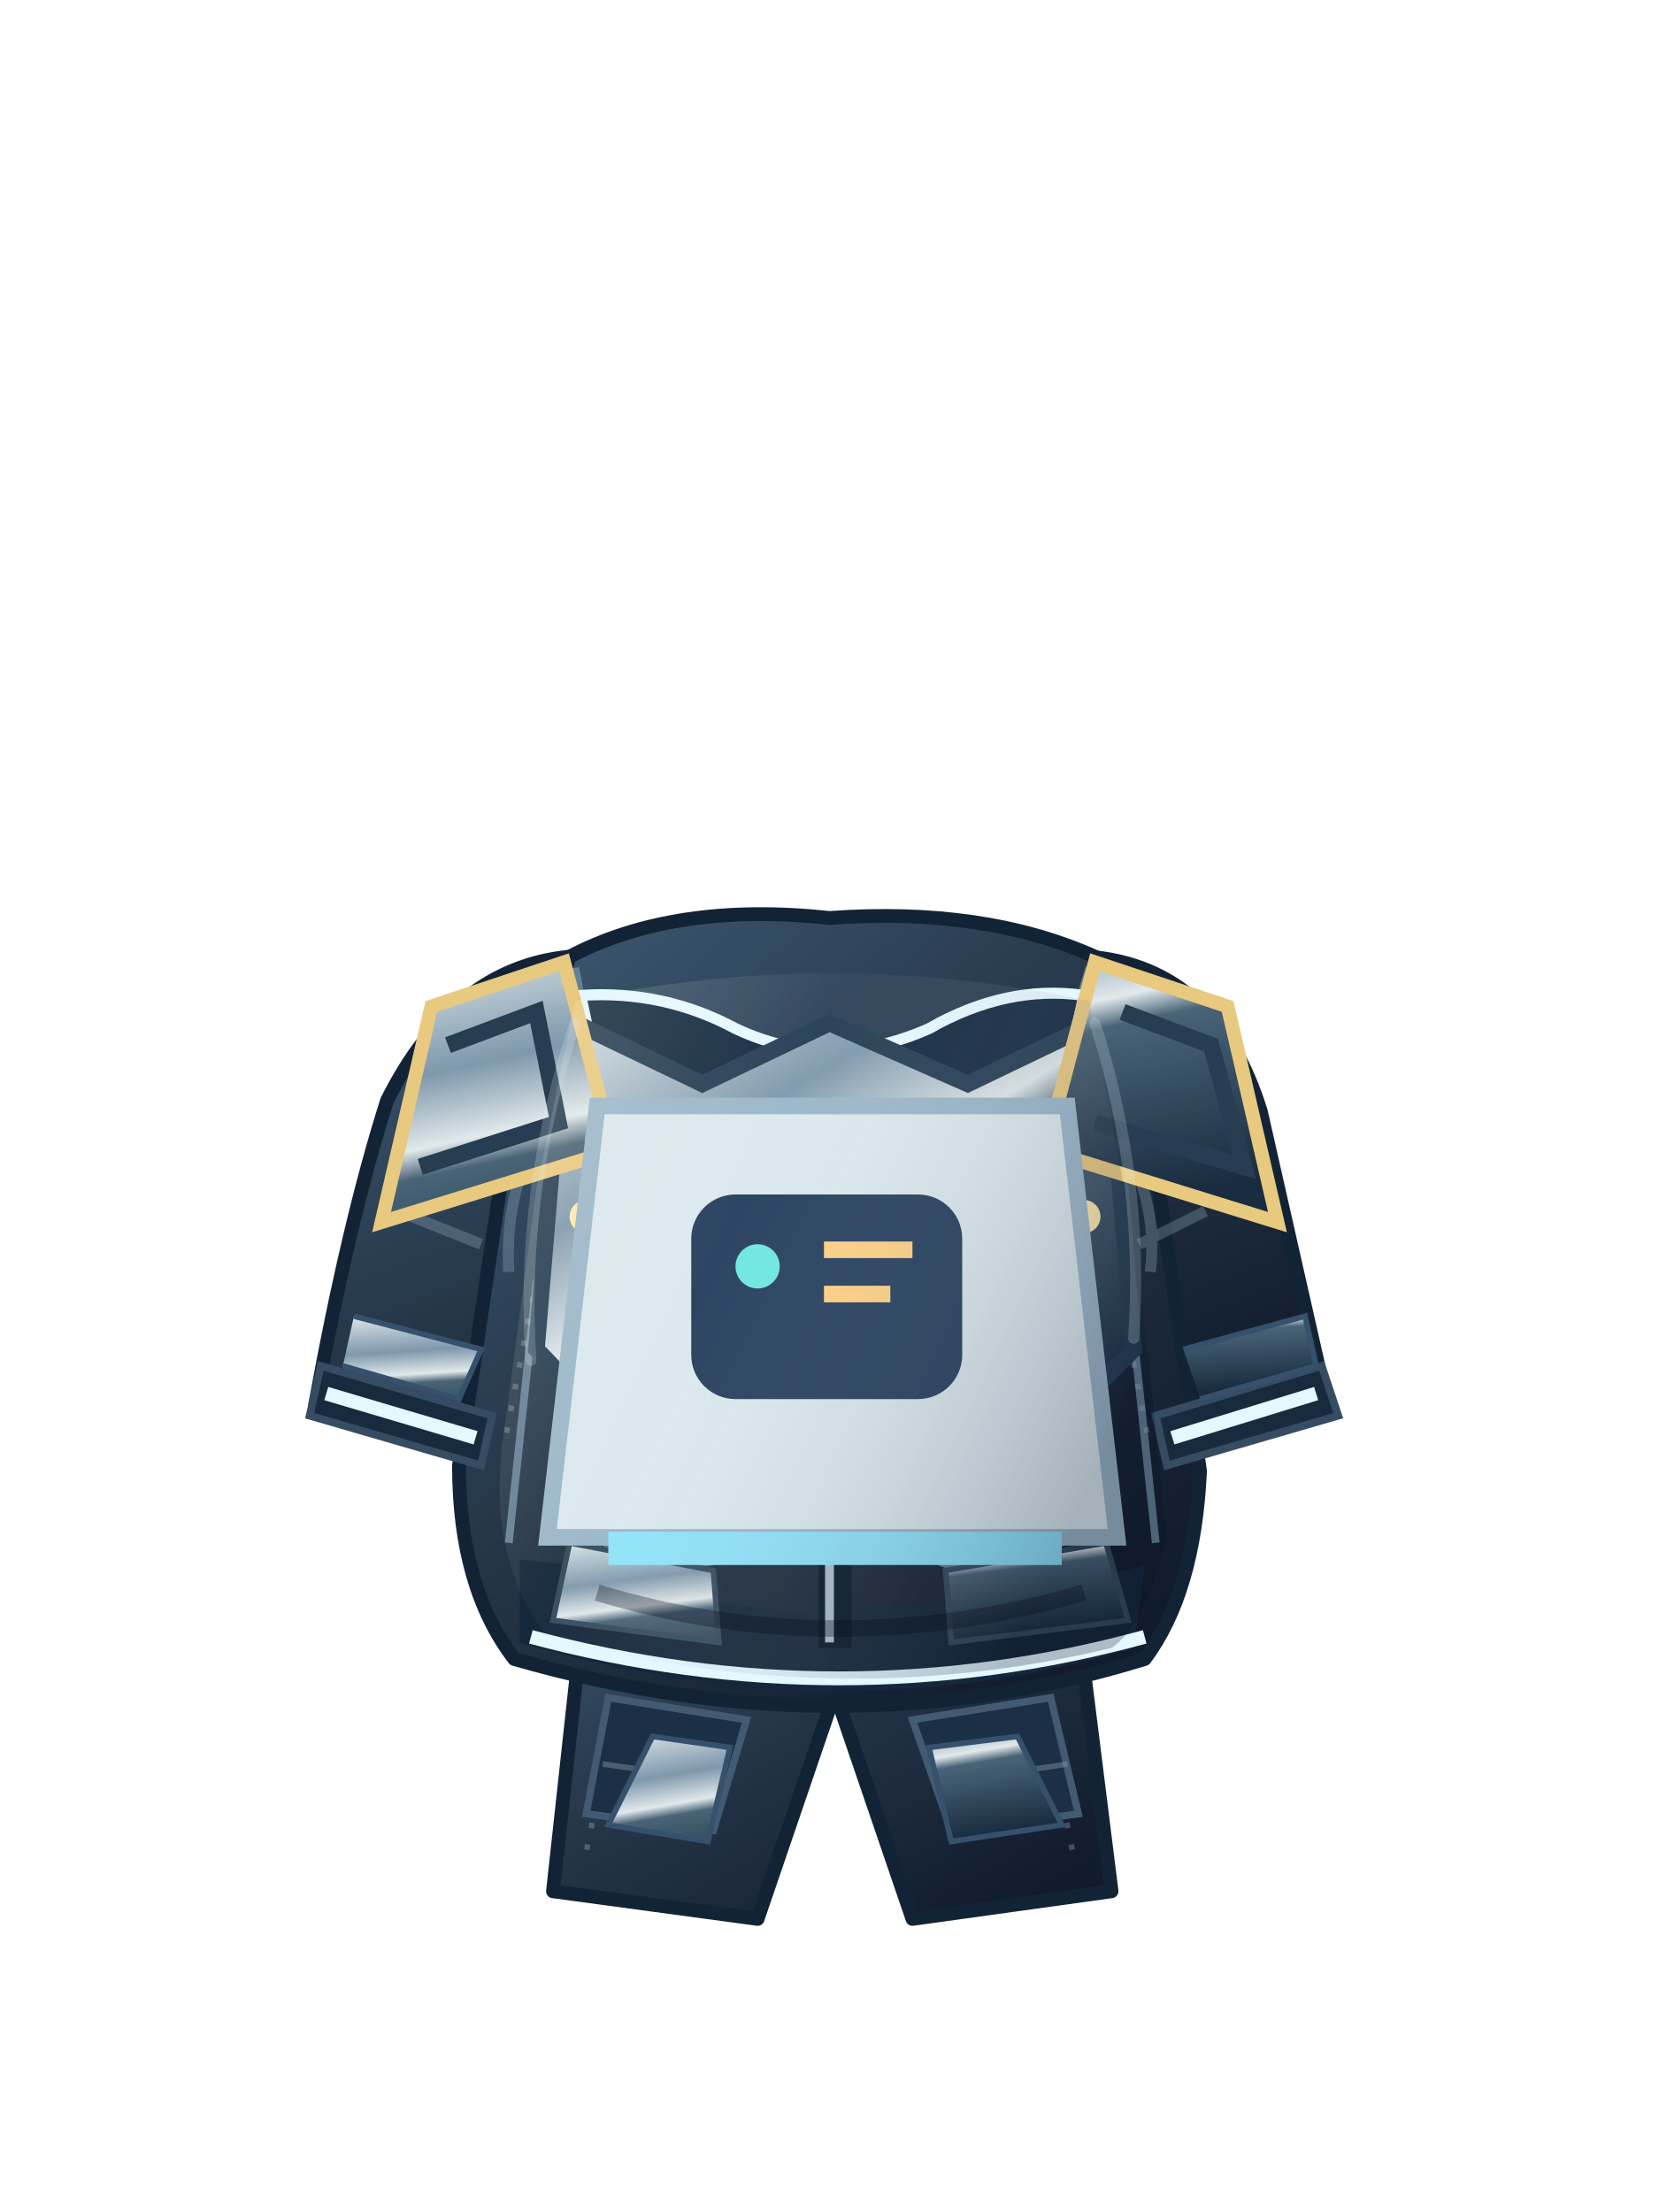
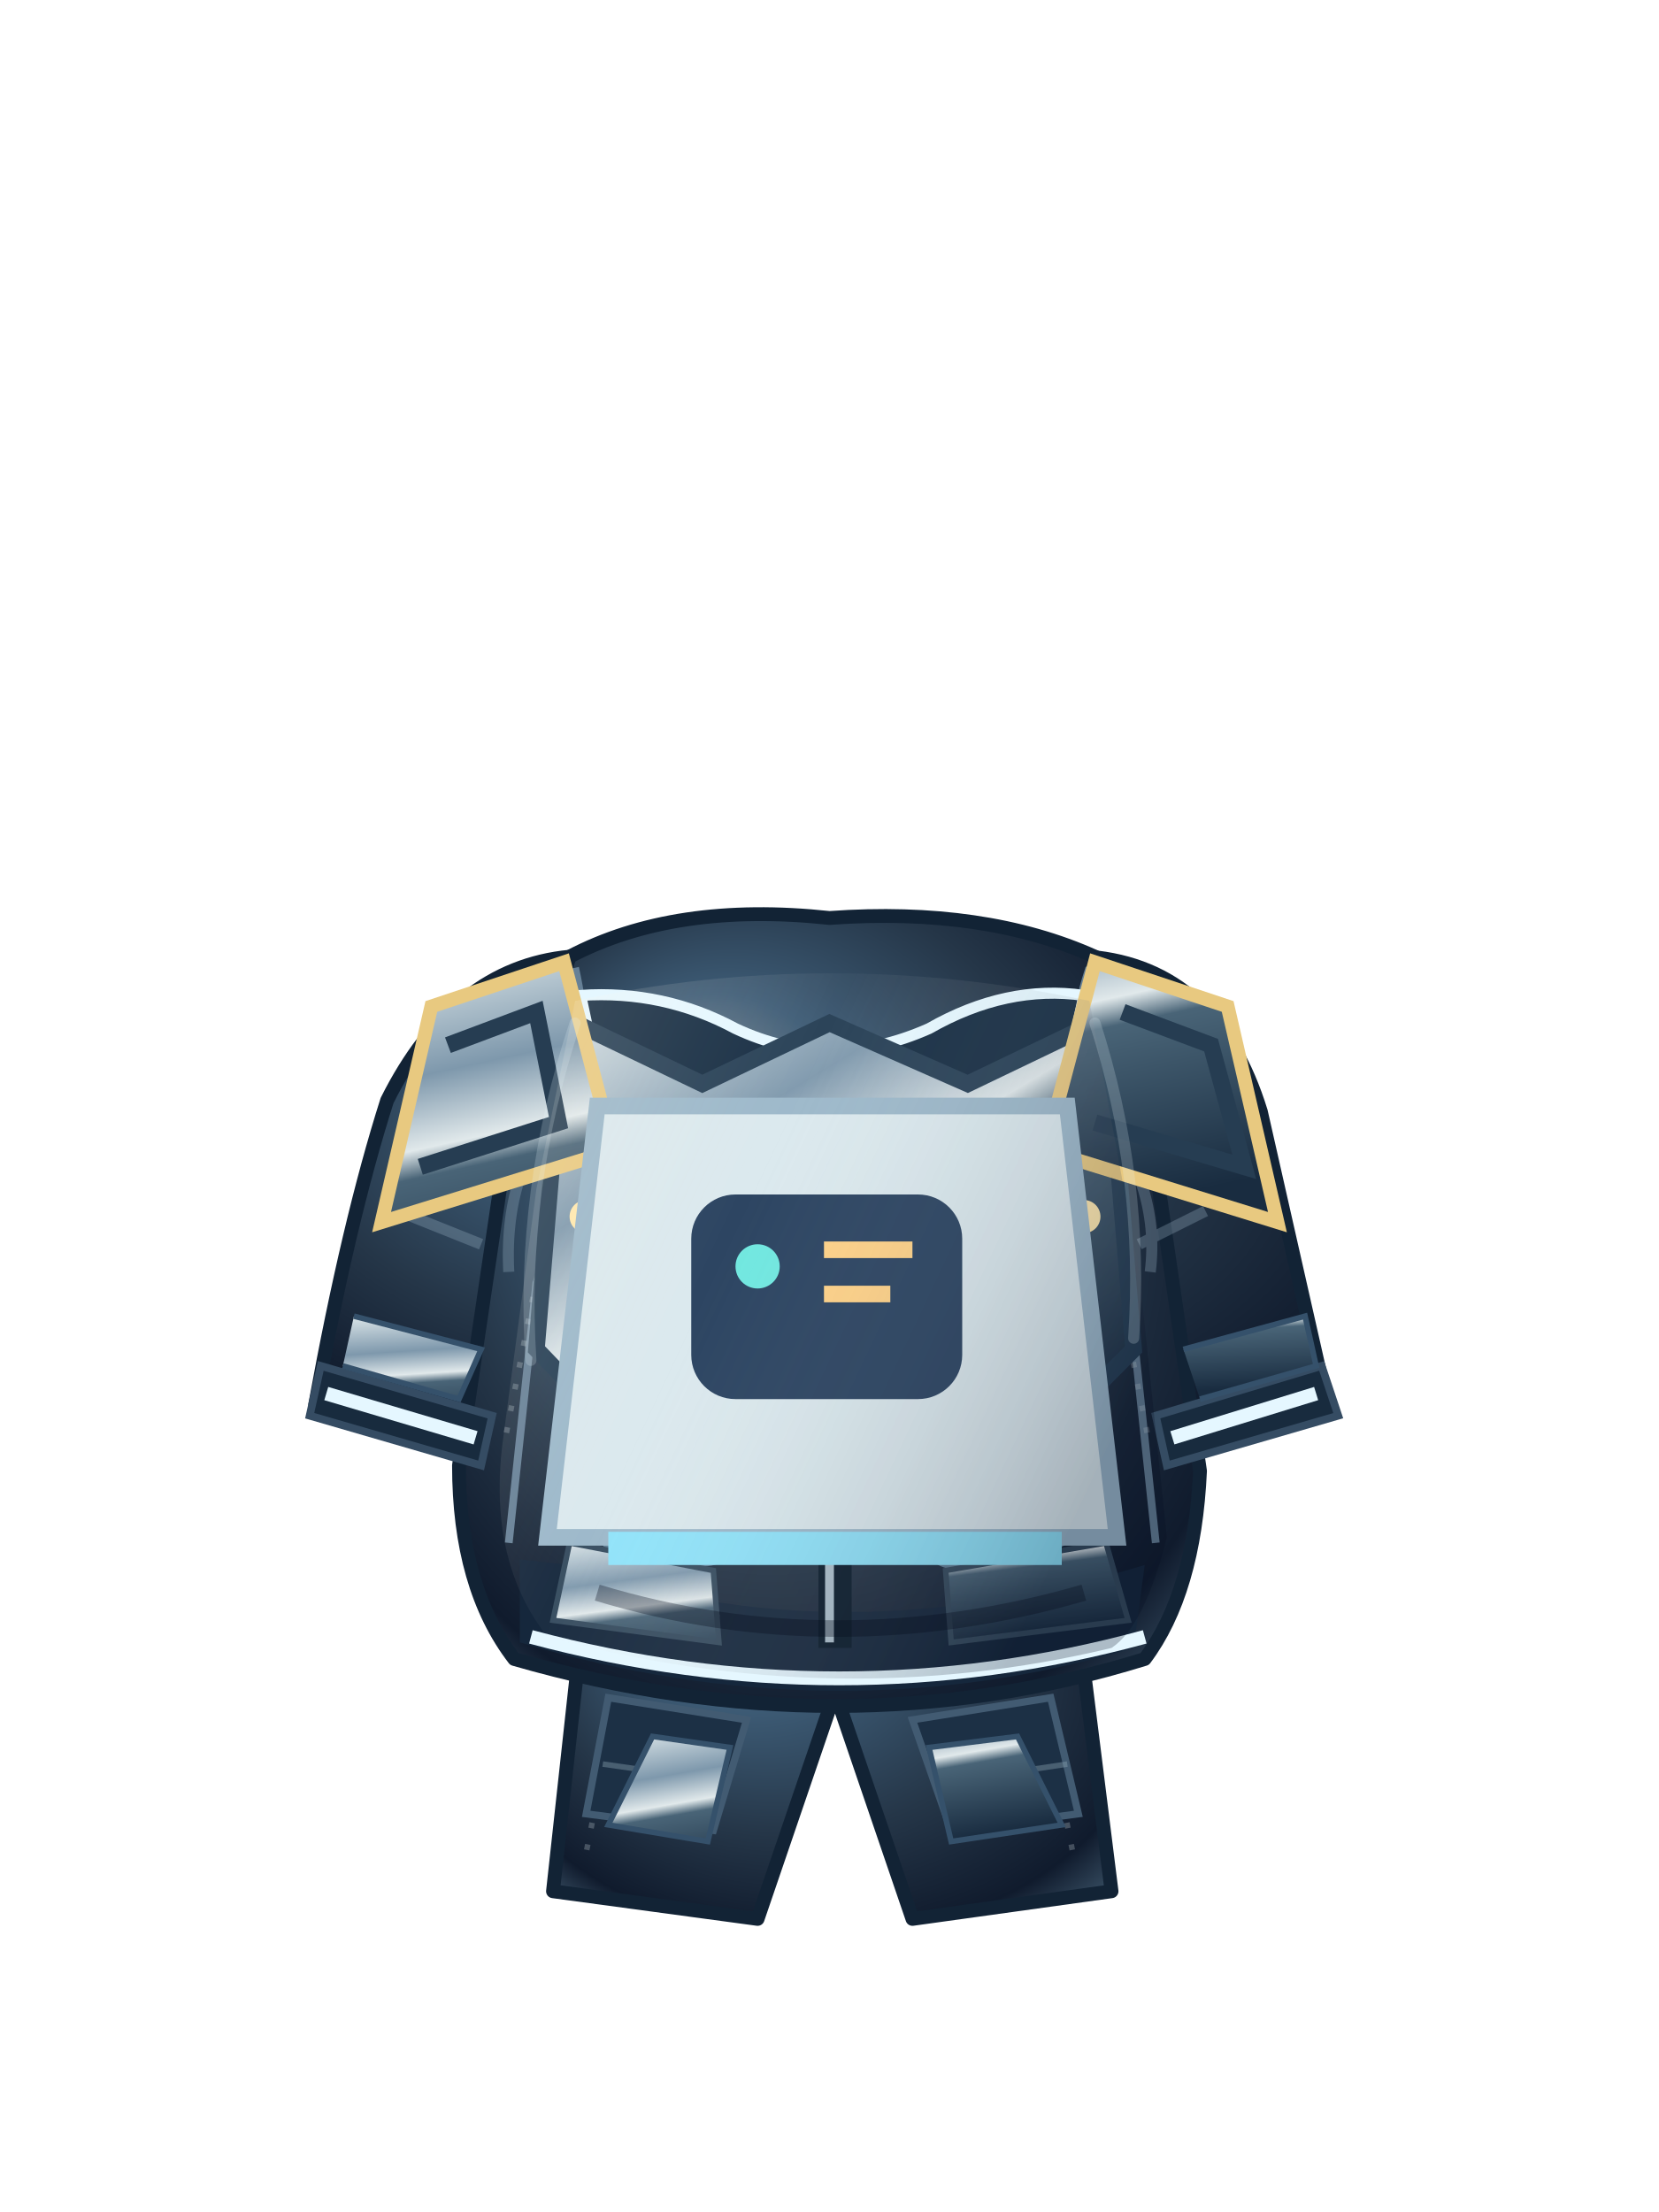
<svg xmlns="http://www.w3.org/2000/svg" viewBox="0 0 300 400">
  <defs>
    <radialGradient id="skin" cx=".32" cy=".2" r=".85">
      <stop stop-color="#eac086" />
      <stop offset=".55" stop-color="#93603e" />
      <stop offset="1" stop-color="#392b37" />
    </radialGradient>
-     <linearGradient id="cloth" x2=".8" y2="1">
-       <stop stop-color="#3d5b75" />
-       <stop offset=".5" stop-color="#253648" />
-       <stop offset="1" stop-color="#101b2d" />
-     </linearGradient>
+     <radialGradient id="cloth" cx=".49" cy=".47" fx=".29" fy=".22" r=".67">
+       <stop offset="0" stop-color="#818c93" />
+       <stop offset=".28" stop-color="#3d5b75" />
+       <stop offset=".62" stop-color="#253648" />
+       <stop offset=".9" stop-color="#101b2d" />
+       <stop offset="1" stop-color="#32475b" />
+     </radialGradient>
    <linearGradient id="metal" x2=".75" y2="1">
      <stop stop-color="#dce6e9" />
      <stop offset=".3" stop-color="#7e98ac" />
      <stop offset=".48" stop-color="#e1e9eb" />
      <stop offset=".55" stop-color="#496477" />
      <stop offset="1" stop-color="#192c40" />
    </linearGradient>
    <linearGradient id="trim" x2="1" y2="1">
      <stop stop-color="#edfcff" />
      <stop offset=".4" stop-color="#58e4f5" />
      <stop offset="1" stop-color="#287c9f" />
    </linearGradient>
    <linearGradient id="leather" x2=".8" y2="1">
      <stop stop-color="#c59269" />
      <stop offset=".5" stop-color="#855339" />
      <stop offset="1" stop-color="#392722" />
    </linearGradient>
    <linearGradient id="hair" x2=".3" y2="1">
      <stop stop-color="#8f5a36" />
      <stop offset=".6" stop-color="#492b25" />
      <stop offset="1" stop-color="#241b22" />
    </linearGradient>
    <radialGradient id="lens" cx=".3" cy=".15">
      <stop stop-color="#84d9ef" />
      <stop offset=".6" stop-color="#153e64" />
      <stop offset="1" stop-color="#09182b" />
    </radialGradient>
  </defs>
  <g stroke="#122335" stroke-width="2.5" stroke-linejoin="round">
    <path d="M107 278Q150 271 193 278L201 342L165 347L151 306L137 347L100 342Z" fill="url(#cloth)" />
    <path d="M103 173Q82 175 70 199Q63 221 57 254L88 264L105 221ZM197 173Q220 175 228 201L240 254L210 264L194 221Z" fill="url(#cloth)" />
    <path d="M103 173Q122 163 150 166Q178 164 198 173L209 211L217 266Q216 288 207 300Q152 317 93 300Q83 287 83 265L91 211Z" fill="url(#cloth)" />
  </g>
  <path d="M104 175Q110 202 97 232L92 279M197 175Q188 202 204 232L209 279" fill="none" stroke="#668096" stroke-width="1.4" />
  <path d="M105 180Q120 179 133 186Q150 194 168 186Q182 178 196 180L193 194Q176 210 150 199Q126 210 108 194Z" fill="#142b41" stroke="#e5f7ff" stroke-width="2" />
  <path d="M103 199Q91 210 92 230M198 199Q210 214 208 230M72 219l15 6m131-6-12 6" fill="none" stroke="#a4bdd0" opacity=".28" stroke-width="2" />
  <path d="M103 283Q151 300 207 283L205 298Q151 314 94 297L94 282Z" fill="#15273c" />
  <path d="M96 296Q152 311 207 296" fill="none" stroke="#e5f7ff" stroke-width="2.5" />
  <path d="M151 203V298" stroke="#081a2a" stroke-width="6" />
  <path d="M150 203V297" stroke="#adc1cd" stroke-width="1.6" />
  <path d="M111 254Q123 254 135 257L133 278Q131 284 124 282L111 280Q107 278 108 272ZM165 257Q181 254 193 254Q197 255 196 261L194 275Q194 279 189 280L173 283Q168 283 168 278Z" fill="#172a3d" stroke="#607e94" stroke-width="1.5" />
  <path d="M108 255l27 2m31 0 29-2" stroke="#e5f7ff" stroke-width="1" />
  <path d="M114 260l16 1m42 0 17-1" stroke="#b7c6cf" opacity=".35" stroke-dasharray="1 2" />
  <rect x="147" y="217" width="7" height="11" rx="2" fill="url(#metal)" stroke="#1c3347" />
  <path d="M118 216L130 218Q135 218 134 223L132 236Q132 241 127 241L120 240Q116 240 116 235L113 221Q113 216 118 216Z" fill="#123c50" stroke="#e5f7ff" stroke-width="1.2" />
  <path d="M118 222l10 1m-9 5 7 1" stroke="#e5f7ff" stroke-width="2" />
  <circle cx="121" cy="236" r="1.5" fill="#d8f5ff" />
  <path d="M58 247L89 256L87 265L56 256ZM209 256L239 247L242 256L211 265Z" fill="#182b3e" stroke="#354c63" stroke-width="1.4" />
  <path d="M59 252L86 260M212 260L238 252" stroke="#e5f7ff" stroke-width="2.5" />
  <path d="M101 211L91 262M198 211L208 262M111 310L106 335M189 310L194 335" fill="none" stroke="#dce8ed" opacity=".25" stroke-dasharray="1 3" />
  <path d="M110 307L135 311L129 331L106 328ZM165 311L190 307L195 328L172 331Z" fill="#1c3045" stroke="#425b72" stroke-width="1.3" />
  <path d="M109 319l21 3m43 0 20-3" stroke="#8ca4b5" opacity=".4" />
  <path d="M116 246l13 2m46 0 13-2M110 289l20 4m44 0 19-4" stroke="#7a94a8" opacity=".22" stroke-width="2" />
  <path d="M102 184L127 196L150 185L175 196L200 184L205 244L178 271L123 271L97 244Z" fill="url(#metal)" stroke="#253e54" stroke-width="3" />
  <path d="M112 201L150 218L189 201L183 247L150 261L119 247Z" fill="#132d43" stroke="#d9a957" stroke-width="2.5" />
  <path d="M114 202L125 244L150 255L178 244L186 203" fill="none" stroke="#fff0bd" opacity=".5" />
  <path d="M150 222L160 235L150 248L140 235Z" fill="#ffe4a0" stroke="#bf8b42" />
  <path d="M78 182L102 174L111 208L69 221ZM198 174L222 182L231 221L189 208Z" fill="url(#metal)" stroke="#e8c980" stroke-width="2.5" />
  <path d="M81 189L97 183L101 203L76 211M203 183L219 189L225 211L198 203" fill="none" stroke="#263d52" stroke-width="3" />
  <path d="M103 279L129 284L130 297L100 293ZM171 284L200 279L204 293L172 297Z" fill="url(#metal)" stroke="#354b5e" />
  <circle cx="106" cy="220" r="3" fill="#ffe8ad" />
  <circle cx="196" cy="220" r="3" fill="#ffe8ad" />
  <path d="M118 314L132 316L128 333L110 330ZM168 316L184 314L192 330L172 333Z" fill="url(#metal)" stroke="#35516b" />
  <path d="M64 238L87 244L83 253L62 247M214 244L236 238L238 247L217 253" fill="url(#metal)" stroke="#35516b" />
  <path d="M108 200L193 200L202 278L99 278Z" fill="#dae8ed" stroke="#9bb7c9" stroke-width="3" />
  <rect x="125" y="216" width="49" height="37" rx="8" fill="#263f5d" />
  <circle cx="137" cy="229" r="4" fill="#6de7df" />
  <path d="M149 226h16m-16 8h12" stroke="#ffd185" stroke-width="3" />
  <path d="M110 280h82" stroke="#8fe3fa" stroke-width="6" />
  <defs>
    <linearGradient id="wardrobe-satin" x1="0" y1="0" x2="1" y2=".5">
      <stop stop-color="#fff2dd" stop-opacity=".19" />
      <stop offset=".42" stop-color="#fff" stop-opacity=".03" />
      <stop offset="1" stop-color="#050c20" stop-opacity=".25" />
    </linearGradient>
    <linearGradient id="wardrobe-fold">
      <stop stop-color="#fff0e1" stop-opacity=".3" />
      <stop offset=".4" stop-color="#fff" stop-opacity="0" />
      <stop offset="1" stop-color="#080c26" stop-opacity=".3" />
    </linearGradient>
  </defs>
  <g id="wardrobe-finish">
    <path d="M104 181Q150 171 197 181L206 230L211 278Q207 294 201 298Q151 310 99 296Q88 282 91 260L97 215Z" fill="url(#wardrobe-satin)" />
    <path d="M104 185Q94 215 96 246M198 185Q207 213 205 242" fill="none" stroke="#e9f5fa" stroke-opacity=".2" stroke-width="2" stroke-linecap="round" />
    <path d="M108 288Q151 301 196 288" fill="none" stroke="#050b19" stroke-opacity=".32" stroke-width="3" />
  </g>
</svg>
